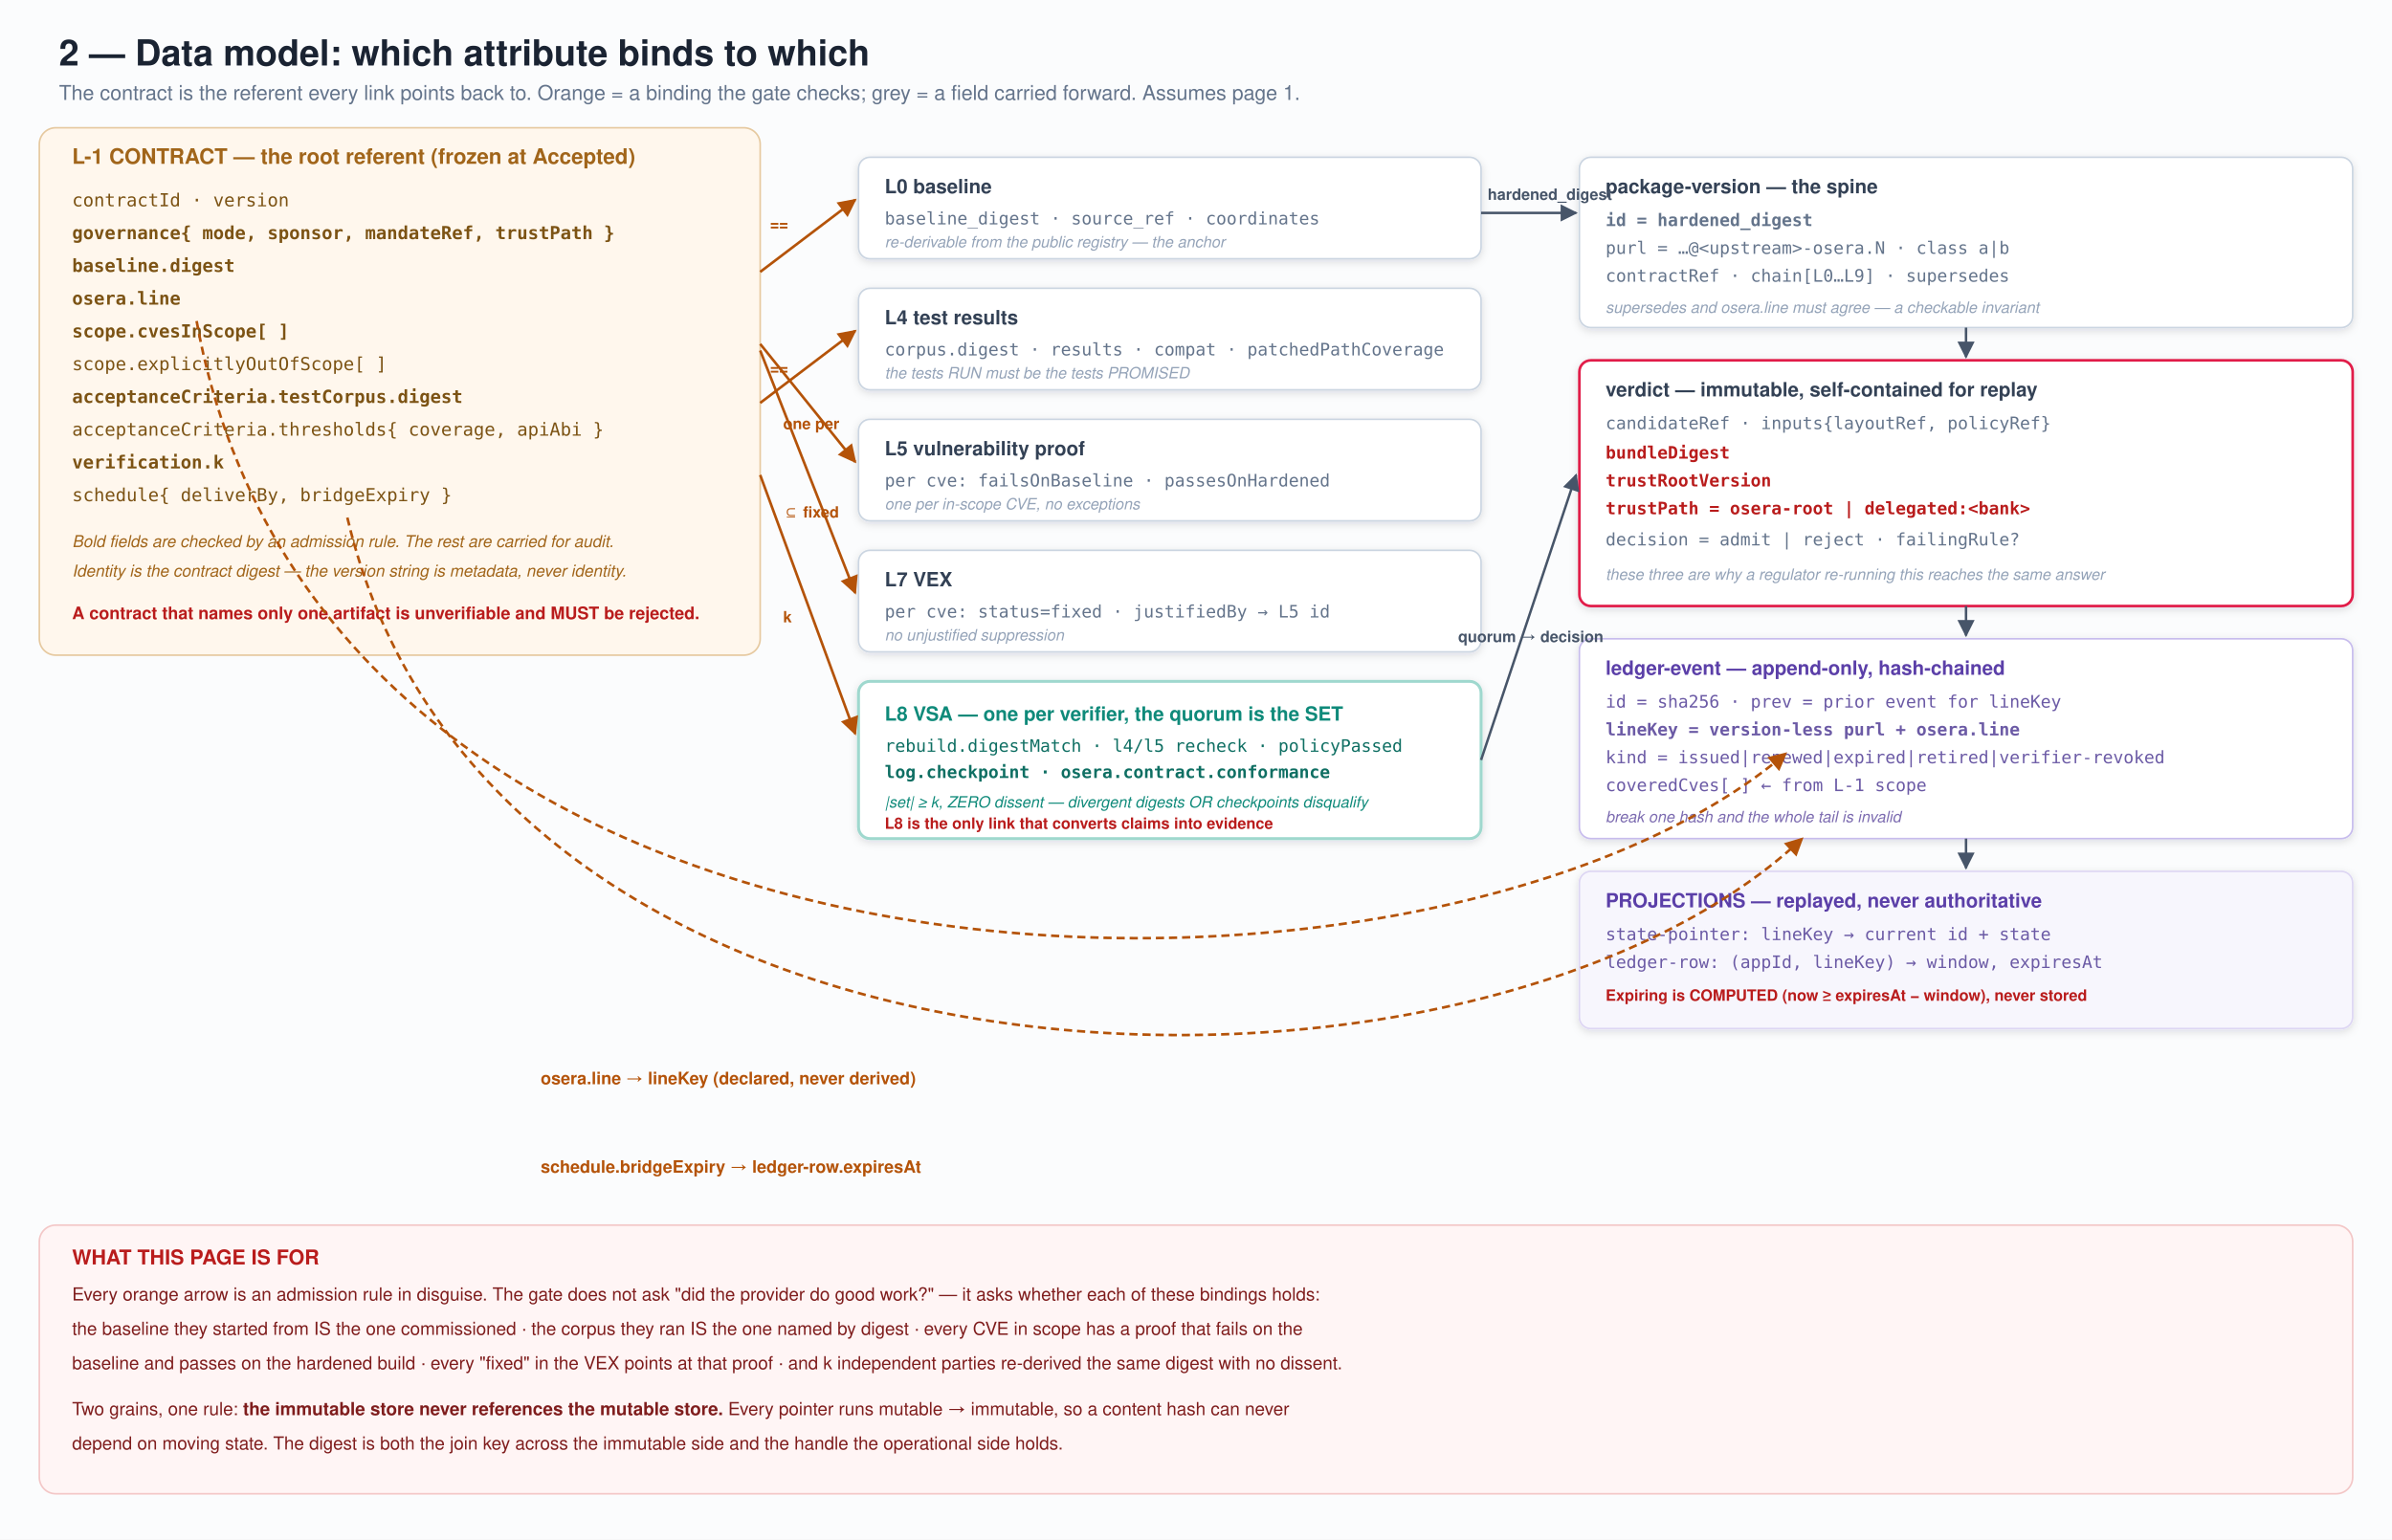
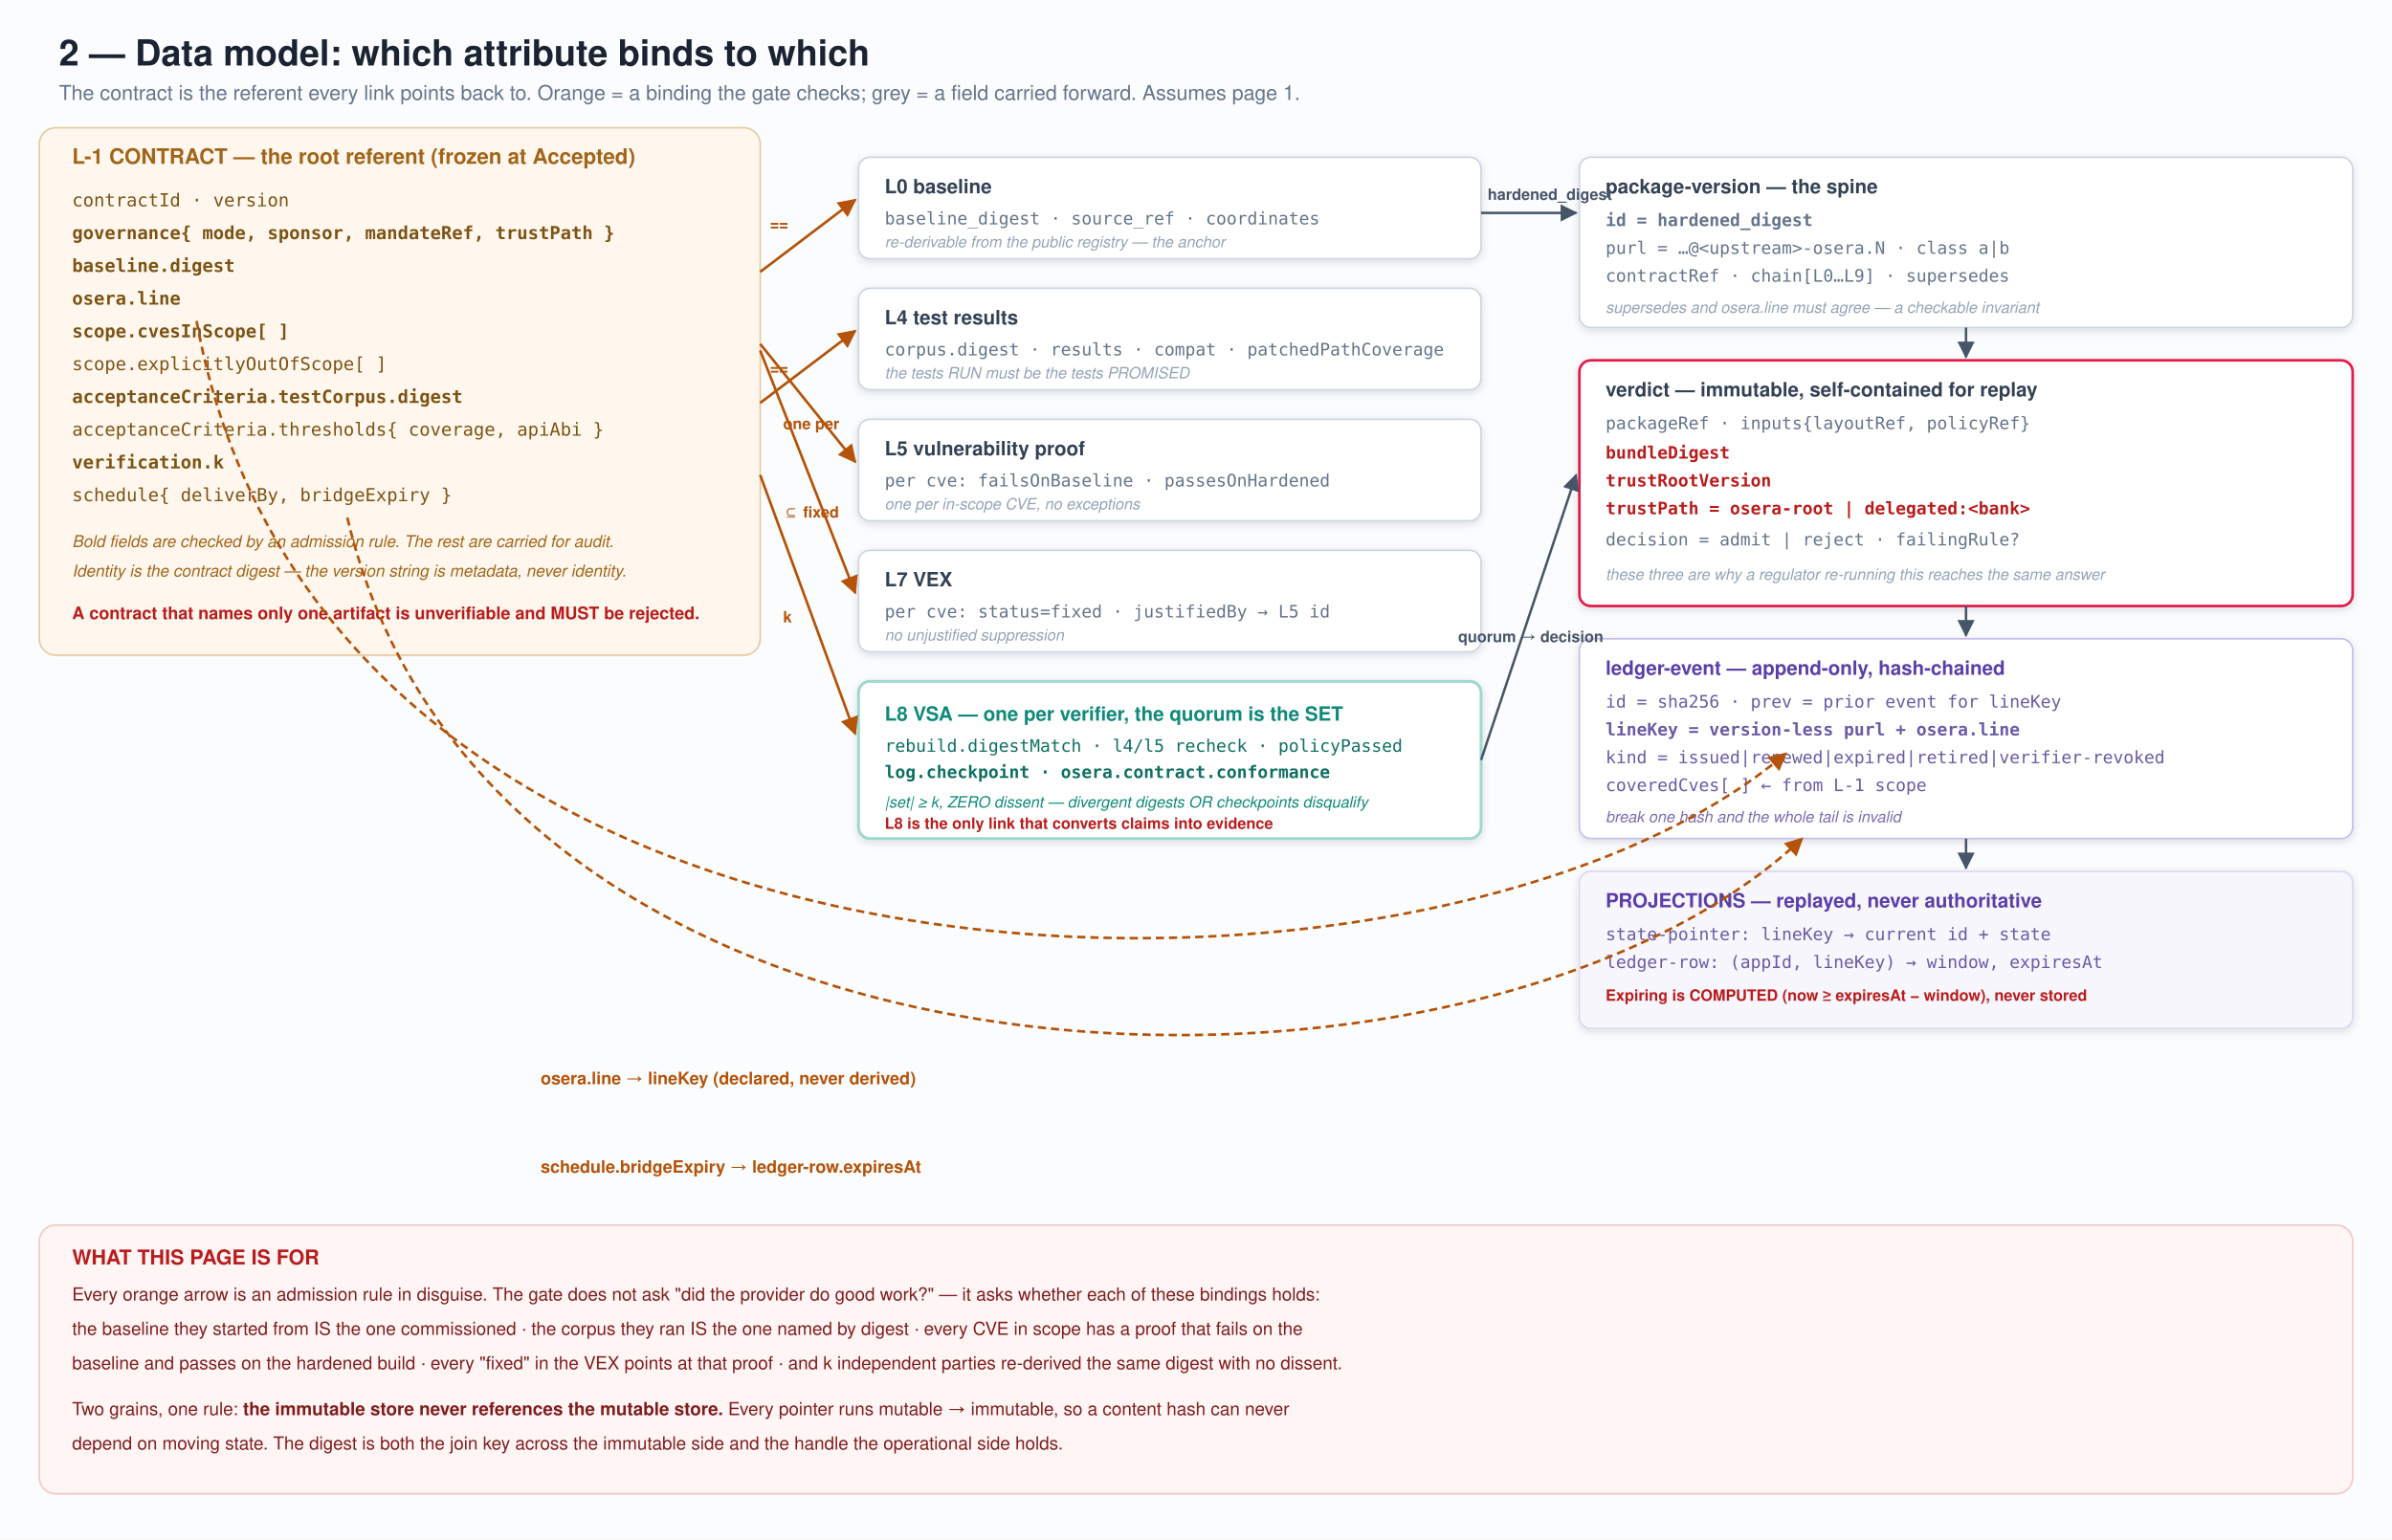
<svg xmlns="http://www.w3.org/2000/svg" viewBox="0 0 1460 940" font-family="Helvetica, Arial, sans-serif">
  <defs>
    <marker id="a" viewBox="0 0 10 10" refX="9" refY="5" markerWidth="7" markerHeight="7" orient="auto-start-reverse">
      <path d="M0,0 L10,5 L0,10 z" fill="#b45309" />
    </marker>
    <marker id="b" viewBox="0 0 10 10" refX="9" refY="5" markerWidth="7" markerHeight="7" orient="auto-start-reverse">
      <path d="M0,0 L10,5 L0,10 z" fill="#475569" />
    </marker>
    <filter id="s" x="-20%" y="-20%" width="140%" height="140%">
      <feDropShadow dx="0" dy="1.5" stdDeviation="2.5" flood-color="#1a2332" flood-opacity="0.13" />
    </filter>
  </defs>
  <rect width="1460" height="940" fill="#fbfcfd" />
  <text x="36" y="40" font-size="22" font-weight="700" fill="#1a2332">2 — Data model: which attribute binds to which</text>
  <text x="36" y="61" font-size="12.5" fill="#64748b">The contract is the referent every link points back to. Orange = a binding the gate checks; grey = a field carried forward. Assumes page 1.</text>
  <rect x="24" y="78" width="440" height="322" rx="10" fill="#fff7ed" stroke="#e6c9a0" />
  <text x="44" y="100" font-size="13" font-weight="700" fill="#a1651a">L-1 CONTRACT — the root referent (frozen at Accepted)</text>
  <text x="44" y="126" font-size="11" font-family="monospace" fill="#7c5314">contractId · version</text>
  <text x="44" y="146" font-size="11" font-family="monospace" font-weight="700" fill="#7c5314">governance{ mode, sponsor, mandateRef, trustPath }</text>
  <text x="44" y="166" font-size="11" font-family="monospace" font-weight="700" fill="#7c5314">baseline.digest</text>
  <text x="44" y="186" font-size="11" font-family="monospace" font-weight="700" fill="#7c5314">osera.line</text>
  <text x="44" y="206" font-size="11" font-family="monospace" font-weight="700" fill="#7c5314">scope.cvesInScope[ ]</text>
  <text x="44" y="226" font-size="11" font-family="monospace" fill="#7c5314">scope.explicitlyOutOfScope[ ]</text>
  <text x="44" y="246" font-size="11" font-family="monospace" font-weight="700" fill="#7c5314">acceptanceCriteria.testCorpus.digest</text>
  <text x="44" y="266" font-size="11" font-family="monospace" fill="#7c5314">acceptanceCriteria.thresholds{ coverage, apiAbi }</text>
  <text x="44" y="286" font-size="11" font-family="monospace" font-weight="700" fill="#7c5314">verification.k</text>
  <text x="44" y="306" font-size="11" font-family="monospace" fill="#7c5314">schedule{ deliverBy, bridgeExpiry }</text>
  <text x="44" y="334" font-size="10" font-style="italic" fill="#a1651a">Bold fields are checked by an admission rule. The rest are carried for audit.</text>
  <text x="44" y="352" font-size="10" font-style="italic" fill="#a1651a">Identity is the contract digest — the version string is metadata, never identity.</text>
  <text x="44" y="378" font-size="10.5" font-weight="700" fill="#b91c1c">A contract that names only one artifact is unverifiable and MUST be rejected.</text>
  <g filter="url(#s)">
    <rect x="524" y="96" width="380" height="62" rx="7" fill="#fff" stroke="#cbd5e1" />
    <rect x="524" y="176" width="380" height="62" rx="7" fill="#fff" stroke="#cbd5e1" />
    <rect x="524" y="256" width="380" height="62" rx="7" fill="#fff" stroke="#cbd5e1" />
    <rect x="524" y="336" width="380" height="62" rx="7" fill="#fff" stroke="#cbd5e1" />
    <rect x="524" y="416" width="380" height="96" rx="7" fill="#fff" stroke="#9fd8ce" stroke-width="1.8" />
  </g>
  <text x="540" y="118" font-size="12" font-weight="700" fill="#334155">L0 baseline</text>
  <text x="540" y="137" font-size="10.5" font-family="monospace" fill="#64748b">baseline_digest · source_ref · coordinates</text>
  <text x="540" y="151" font-size="9.5" font-style="italic" fill="#94a3b8">re-derivable from the public registry — the anchor</text>
  <text x="540" y="198" font-size="12" font-weight="700" fill="#334155">L4 test results</text>
  <text x="540" y="217" font-size="10.5" font-family="monospace" fill="#64748b">corpus.digest · results · compat · patchedPathCoverage</text>
  <text x="540" y="231" font-size="9.5" font-style="italic" fill="#94a3b8">the tests RUN must be the tests PROMISED</text>
  <text x="540" y="278" font-size="12" font-weight="700" fill="#334155">L5 vulnerability proof</text>
  <text x="540" y="297" font-size="10.5" font-family="monospace" fill="#64748b">per cve: failsOnBaseline · passesOnHardened</text>
  <text x="540" y="311" font-size="9.5" font-style="italic" fill="#94a3b8">one per in-scope CVE, no exceptions</text>
  <text x="540" y="358" font-size="12" font-weight="700" fill="#334155">L7 VEX</text>
  <text x="540" y="377" font-size="10.5" font-family="monospace" fill="#64748b">per cve: status=fixed · justifiedBy → L5 id</text>
  <text x="540" y="391" font-size="9.5" font-style="italic" fill="#94a3b8">no unjustified suppression</text>
  <text x="540" y="440" font-size="12" font-weight="700" fill="#0f8a7a">L8 VSA — one per verifier, the quorum is the SET</text>
  <text x="540" y="459" font-size="10.5" font-family="monospace" fill="#0f6f63">rebuild.digestMatch · l4/l5 recheck · policyPassed</text>
  <text x="540" y="475" font-size="10.5" font-family="monospace" font-weight="700" fill="#0f6f63">log.checkpoint · osera.contract.conformance</text>
  <text x="540" y="493" font-size="9.5" font-style="italic" fill="#0f8a7a">|set| ≥ k, ZERO dissent — divergent digests OR checkpoints disqualify</text>
  <text x="540" y="506" font-size="9.5" font-weight="700" fill="#b91c1c">L8 is the only link that converts claims into evidence</text>
  <g stroke="#b45309" stroke-width="1.6" fill="none" marker-end="url(#a)">
    <line x1="464" y1="166" x2="522" y2="122" />
    <line x1="464" y1="246" x2="522" y2="202" />
    <line x1="464" y1="210" x2="522" y2="282" />
    <line x1="464" y1="214" x2="522" y2="362" />
    <line x1="464" y1="290" x2="522" y2="448" />
  </g>
  <text x="470" y="140" font-size="9.5" font-weight="700" fill="#b45309">==</text>
  <text x="470" y="228" font-size="9.5" font-weight="700" fill="#b45309">==</text>
  <text x="478" y="262" font-size="9.5" font-weight="700" fill="#b45309">one per</text>
  <text x="478" y="316" font-size="9.5" font-weight="700" fill="#b45309">⊆ fixed</text>
  <text x="478" y="380" font-size="9.5" font-weight="700" fill="#b45309">k</text>
  <g filter="url(#s)">
    <rect x="964" y="96" width="472" height="104" rx="7" fill="#fff" stroke="#cbd5e1" />
    <rect x="964" y="220" width="472" height="150" rx="7" fill="#fff" stroke="#e11d48" stroke-width="1.6" />
    <rect x="964" y="390" width="472" height="122" rx="7" fill="#fff" stroke="#c7bced" />
    <rect x="964" y="532" width="472" height="96" rx="7" fill="#f7f6fd" stroke="#ddd6f3" />
  </g>
  <text x="980" y="118" font-size="12" font-weight="700" fill="#334155">package-version — the spine</text>
  <text x="980" y="138" font-size="10.5" font-family="monospace" font-weight="700" fill="#64748b">id = hardened_digest</text>
  <text x="980" y="155" font-size="10.5" font-family="monospace" fill="#64748b">purl = …@&lt;upstream&gt;-osera.N · class a|b</text>
  <text x="980" y="172" font-size="10.5" font-family="monospace" fill="#64748b">contractRef · chain[L0…L9] · supersedes</text>
  <text x="980" y="191" font-size="9.5" font-style="italic" fill="#94a3b8">supersedes and osera.line must agree — a checkable invariant</text>
  <text x="980" y="242" font-size="12" font-weight="700" fill="#334155">verdict — immutable, self-contained for replay</text>
-   <text x="980" y="262" font-size="10.5" font-family="monospace" fill="#64748b">candidateRef · inputs{layoutRef, policyRef}</text>
+   <text x="980" y="262" font-size="10.5" font-family="monospace" fill="#64748b">packageRef · inputs{layoutRef, policyRef}</text>
  <text x="980" y="280" font-size="10.5" font-family="monospace" font-weight="700" fill="#b91c1c">bundleDigest</text>
  <text x="980" y="297" font-size="10.5" font-family="monospace" font-weight="700" fill="#b91c1c">trustRootVersion</text>
  <text x="980" y="314" font-size="10.5" font-family="monospace" font-weight="700" fill="#b91c1c">trustPath = osera-root | delegated:&lt;bank&gt;</text>
  <text x="980" y="333" font-size="10.5" font-family="monospace" fill="#64748b">decision = admit | reject · failingRule?</text>
  <text x="980" y="354" font-size="9.5" font-style="italic" fill="#94a3b8">these three are why a regulator re-running this reaches the same answer</text>
  <text x="980" y="412" font-size="12" font-weight="700" fill="#5b3fa8">ledger-event — append-only, hash-chained</text>
  <text x="980" y="432" font-size="10.5" font-family="monospace" fill="#6b5aa5">id = sha256 · prev = prior event for lineKey</text>
  <text x="980" y="449" font-size="10.5" font-family="monospace" font-weight="700" fill="#6b5aa5">lineKey = version-less purl + osera.line</text>
  <text x="980" y="466" font-size="10.5" font-family="monospace" fill="#6b5aa5">kind = issued|renewed|expired|retired|verifier-revoked</text>
  <text x="980" y="483" font-size="10.5" font-family="monospace" fill="#6b5aa5">coveredCves[ ] ← from L-1 scope</text>
  <text x="980" y="502" font-size="9.5" font-style="italic" fill="#7c6bb0">break one hash and the whole tail is invalid</text>
  <text x="980" y="554" font-size="12" font-weight="700" fill="#5b3fa8">PROJECTIONS — replayed, never authoritative</text>
  <text x="980" y="574" font-size="10.5" font-family="monospace" fill="#6b5aa5">state-pointer: lineKey → current id + state</text>
  <text x="980" y="591" font-size="10.5" font-family="monospace" fill="#6b5aa5">ledger-row: (appId, lineKey) → window, expiresAt</text>
  <text x="980" y="611" font-size="9.5" font-weight="700" fill="#b91c1c">Expiring is COMPUTED (now ≥ expiresAt − window), never stored</text>
  <g stroke="#475569" stroke-width="1.5" fill="none" marker-end="url(#b)">
    <line x1="904" y1="130" x2="962" y2="130" />
    <line x1="904" y1="464" x2="962" y2="290" />
    <line x1="1200" y1="200" x2="1200" y2="218" />
    <line x1="1200" y1="370" x2="1200" y2="388" />
    <line x1="1200" y1="512" x2="1200" y2="530" />
  </g>
  <text x="908" y="122" font-size="9.5" font-weight="700" fill="#475569">hardened_digest</text>
  <text x="890" y="392" font-size="9.5" font-weight="700" fill="#475569">quorum → decision</text>
  <g stroke="#b45309" stroke-width="1.6" fill="none" marker-end="url(#a)" stroke-dasharray="5 3">
    <path d="M212 316 C 300 690, 900 700, 1100 512" />
    <path d="M120 196 C 200 640, 880 640, 1090 460" />
  </g>
  <text x="330" y="716" font-size="10.5" font-weight="700" fill="#b45309">schedule.bridgeExpiry → ledger-row.expiresAt</text>
  <text x="330" y="662" font-size="10.5" font-weight="700" fill="#b45309">osera.line → lineKey (declared, never derived)</text>
  <rect x="24" y="748" width="1412" height="164" rx="10" fill="#fff5f5" stroke="#f3c7c7" />
  <text x="44" y="772" font-size="12.5" font-weight="700" fill="#b91c1c">WHAT THIS PAGE IS FOR</text>
  <text x="44" y="794" font-size="11" fill="#7f1d1d">Every orange arrow is an admission rule in disguise. The gate does not ask "did the provider do good work?" — it asks whether each of these bindings holds:</text>
  <text x="44" y="815" font-size="11" fill="#7f1d1d">the baseline they started from IS the one commissioned · the corpus they ran IS the one named by digest · every CVE in scope has a proof that fails on the</text>
  <text x="44" y="836" font-size="11" fill="#7f1d1d">baseline and passes on the hardened build · every "fixed" in the VEX points at that proof · and k independent parties re-derived the same digest with no dissent.</text>
  <text x="44" y="864" font-size="11" fill="#7f1d1d">Two grains, one rule: <tspan font-weight="700">the immutable store never references the mutable store.</tspan> Every pointer runs mutable → immutable, so a content hash can never</text>
  <text x="44" y="885" font-size="11" fill="#7f1d1d">depend on moving state. The digest is both the join key across the immutable side and the handle the operational side holds.</text>
</svg>
